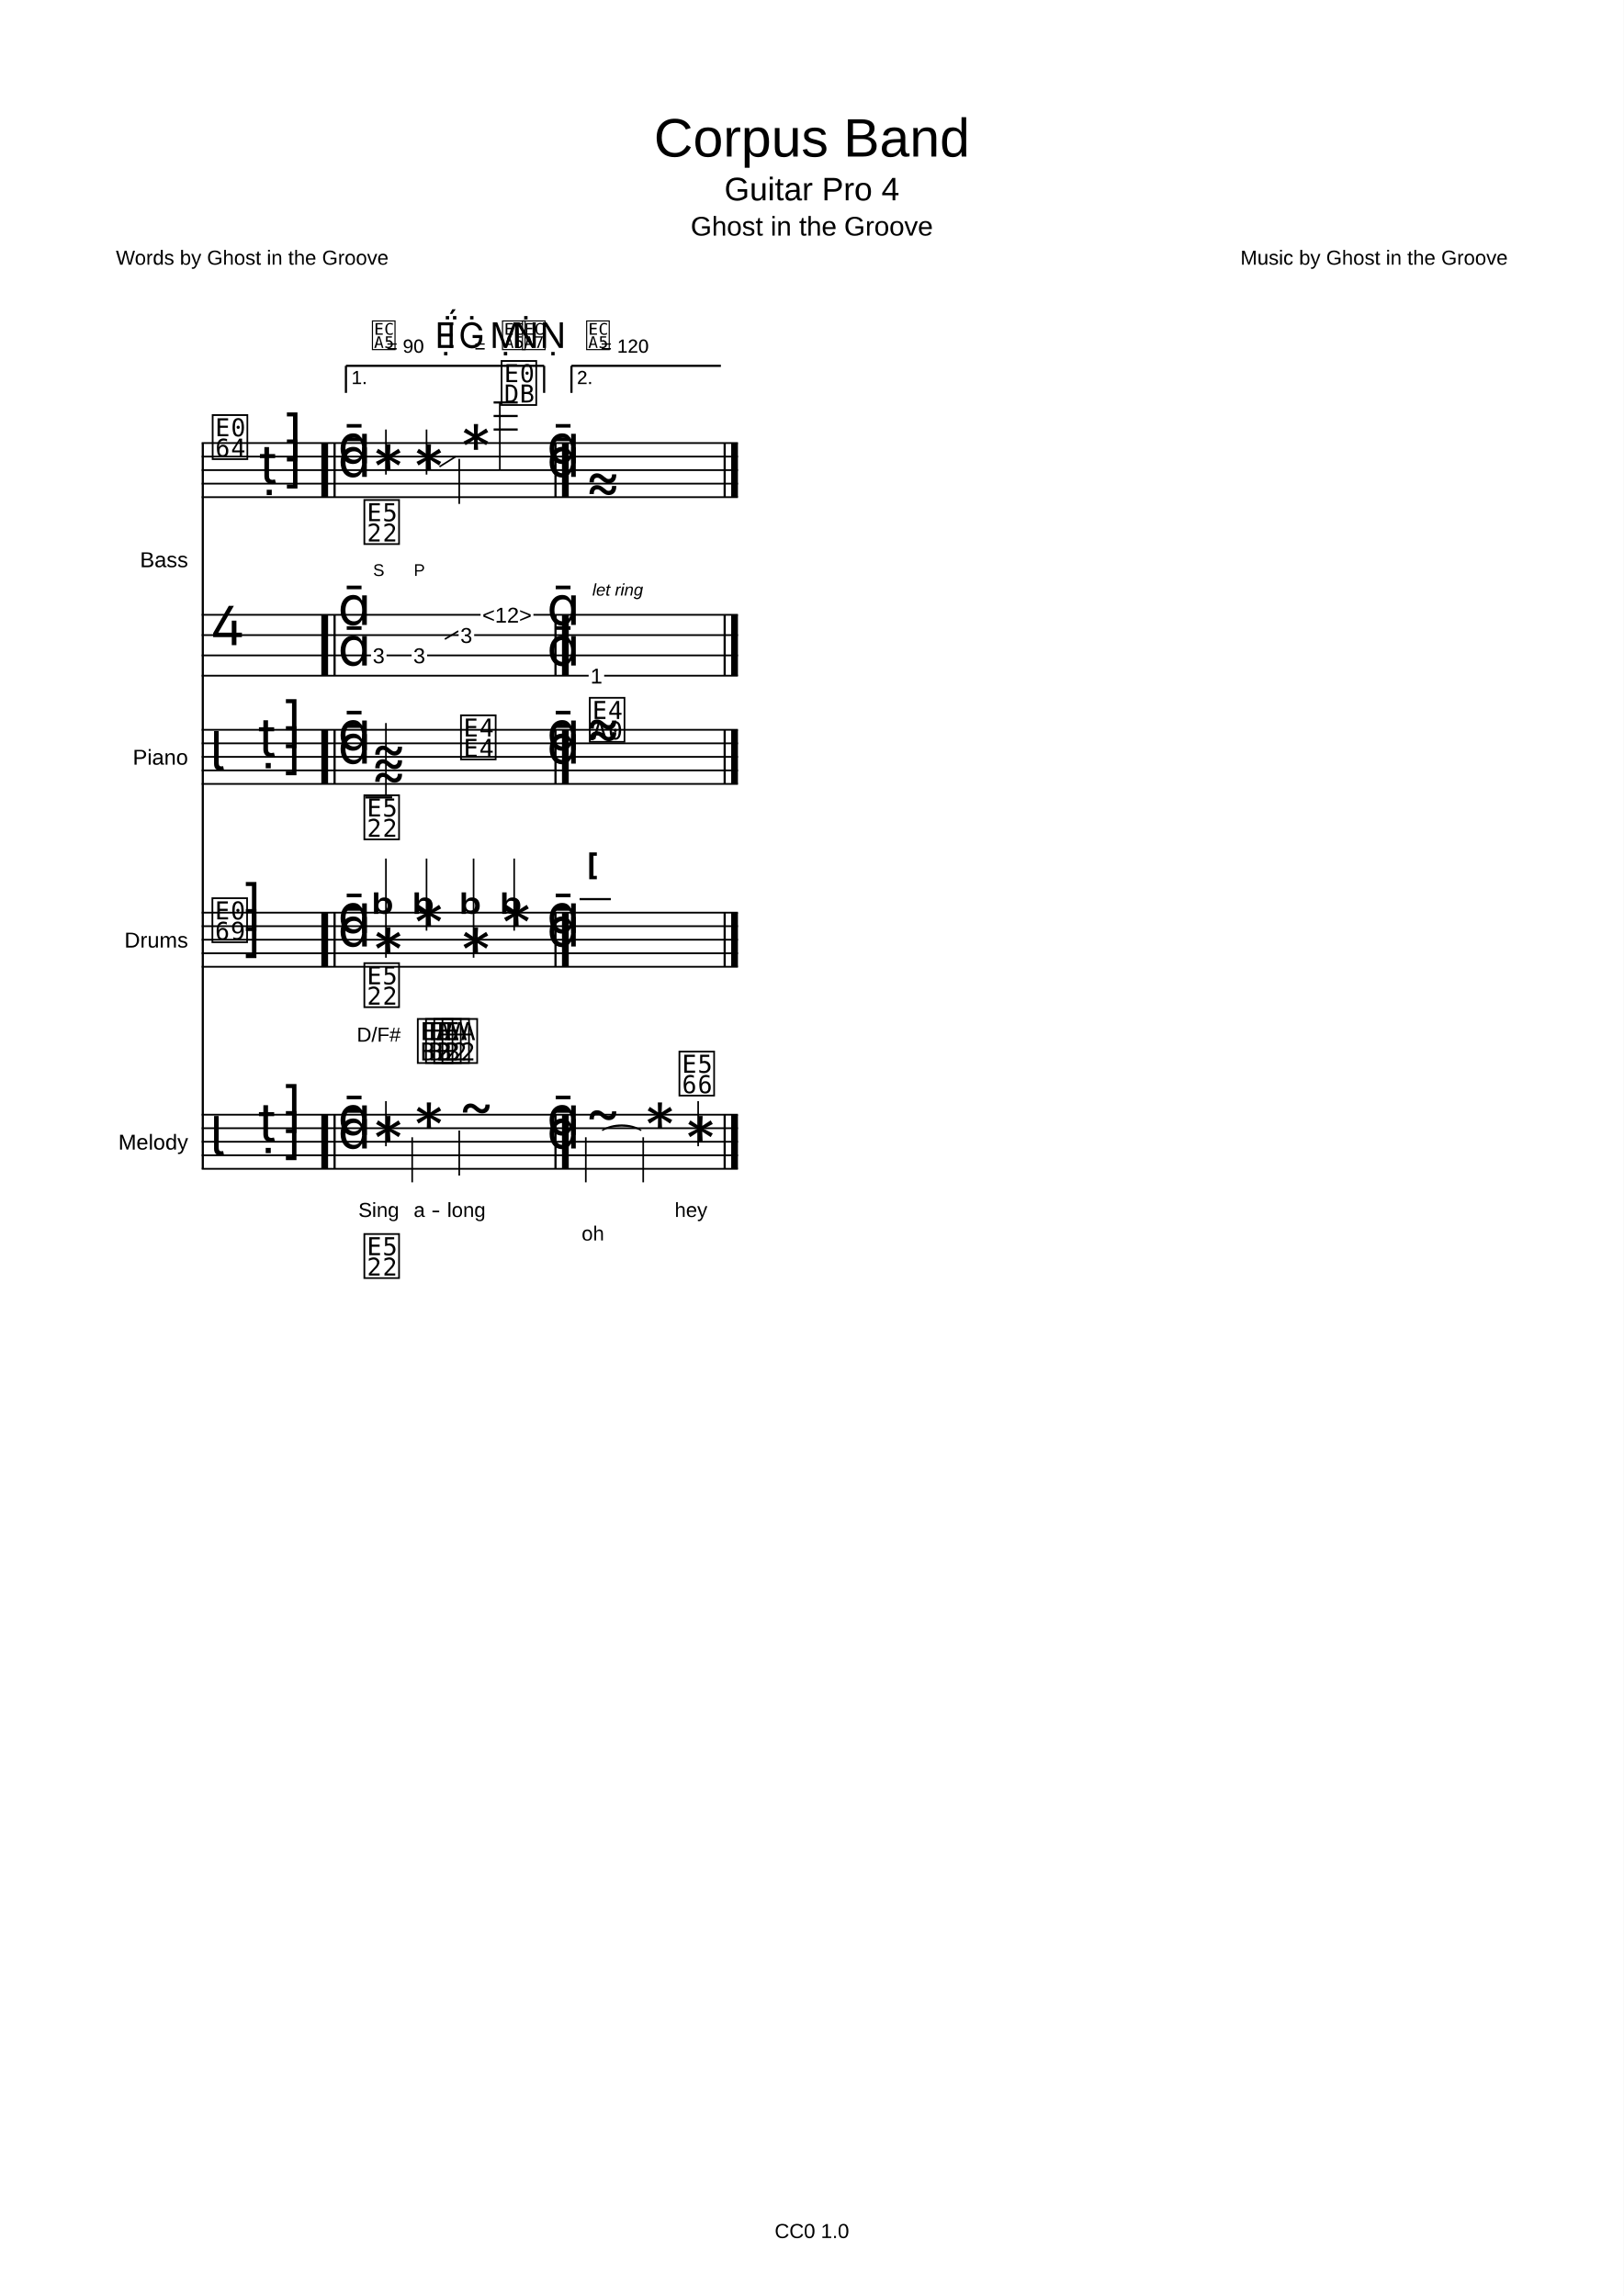
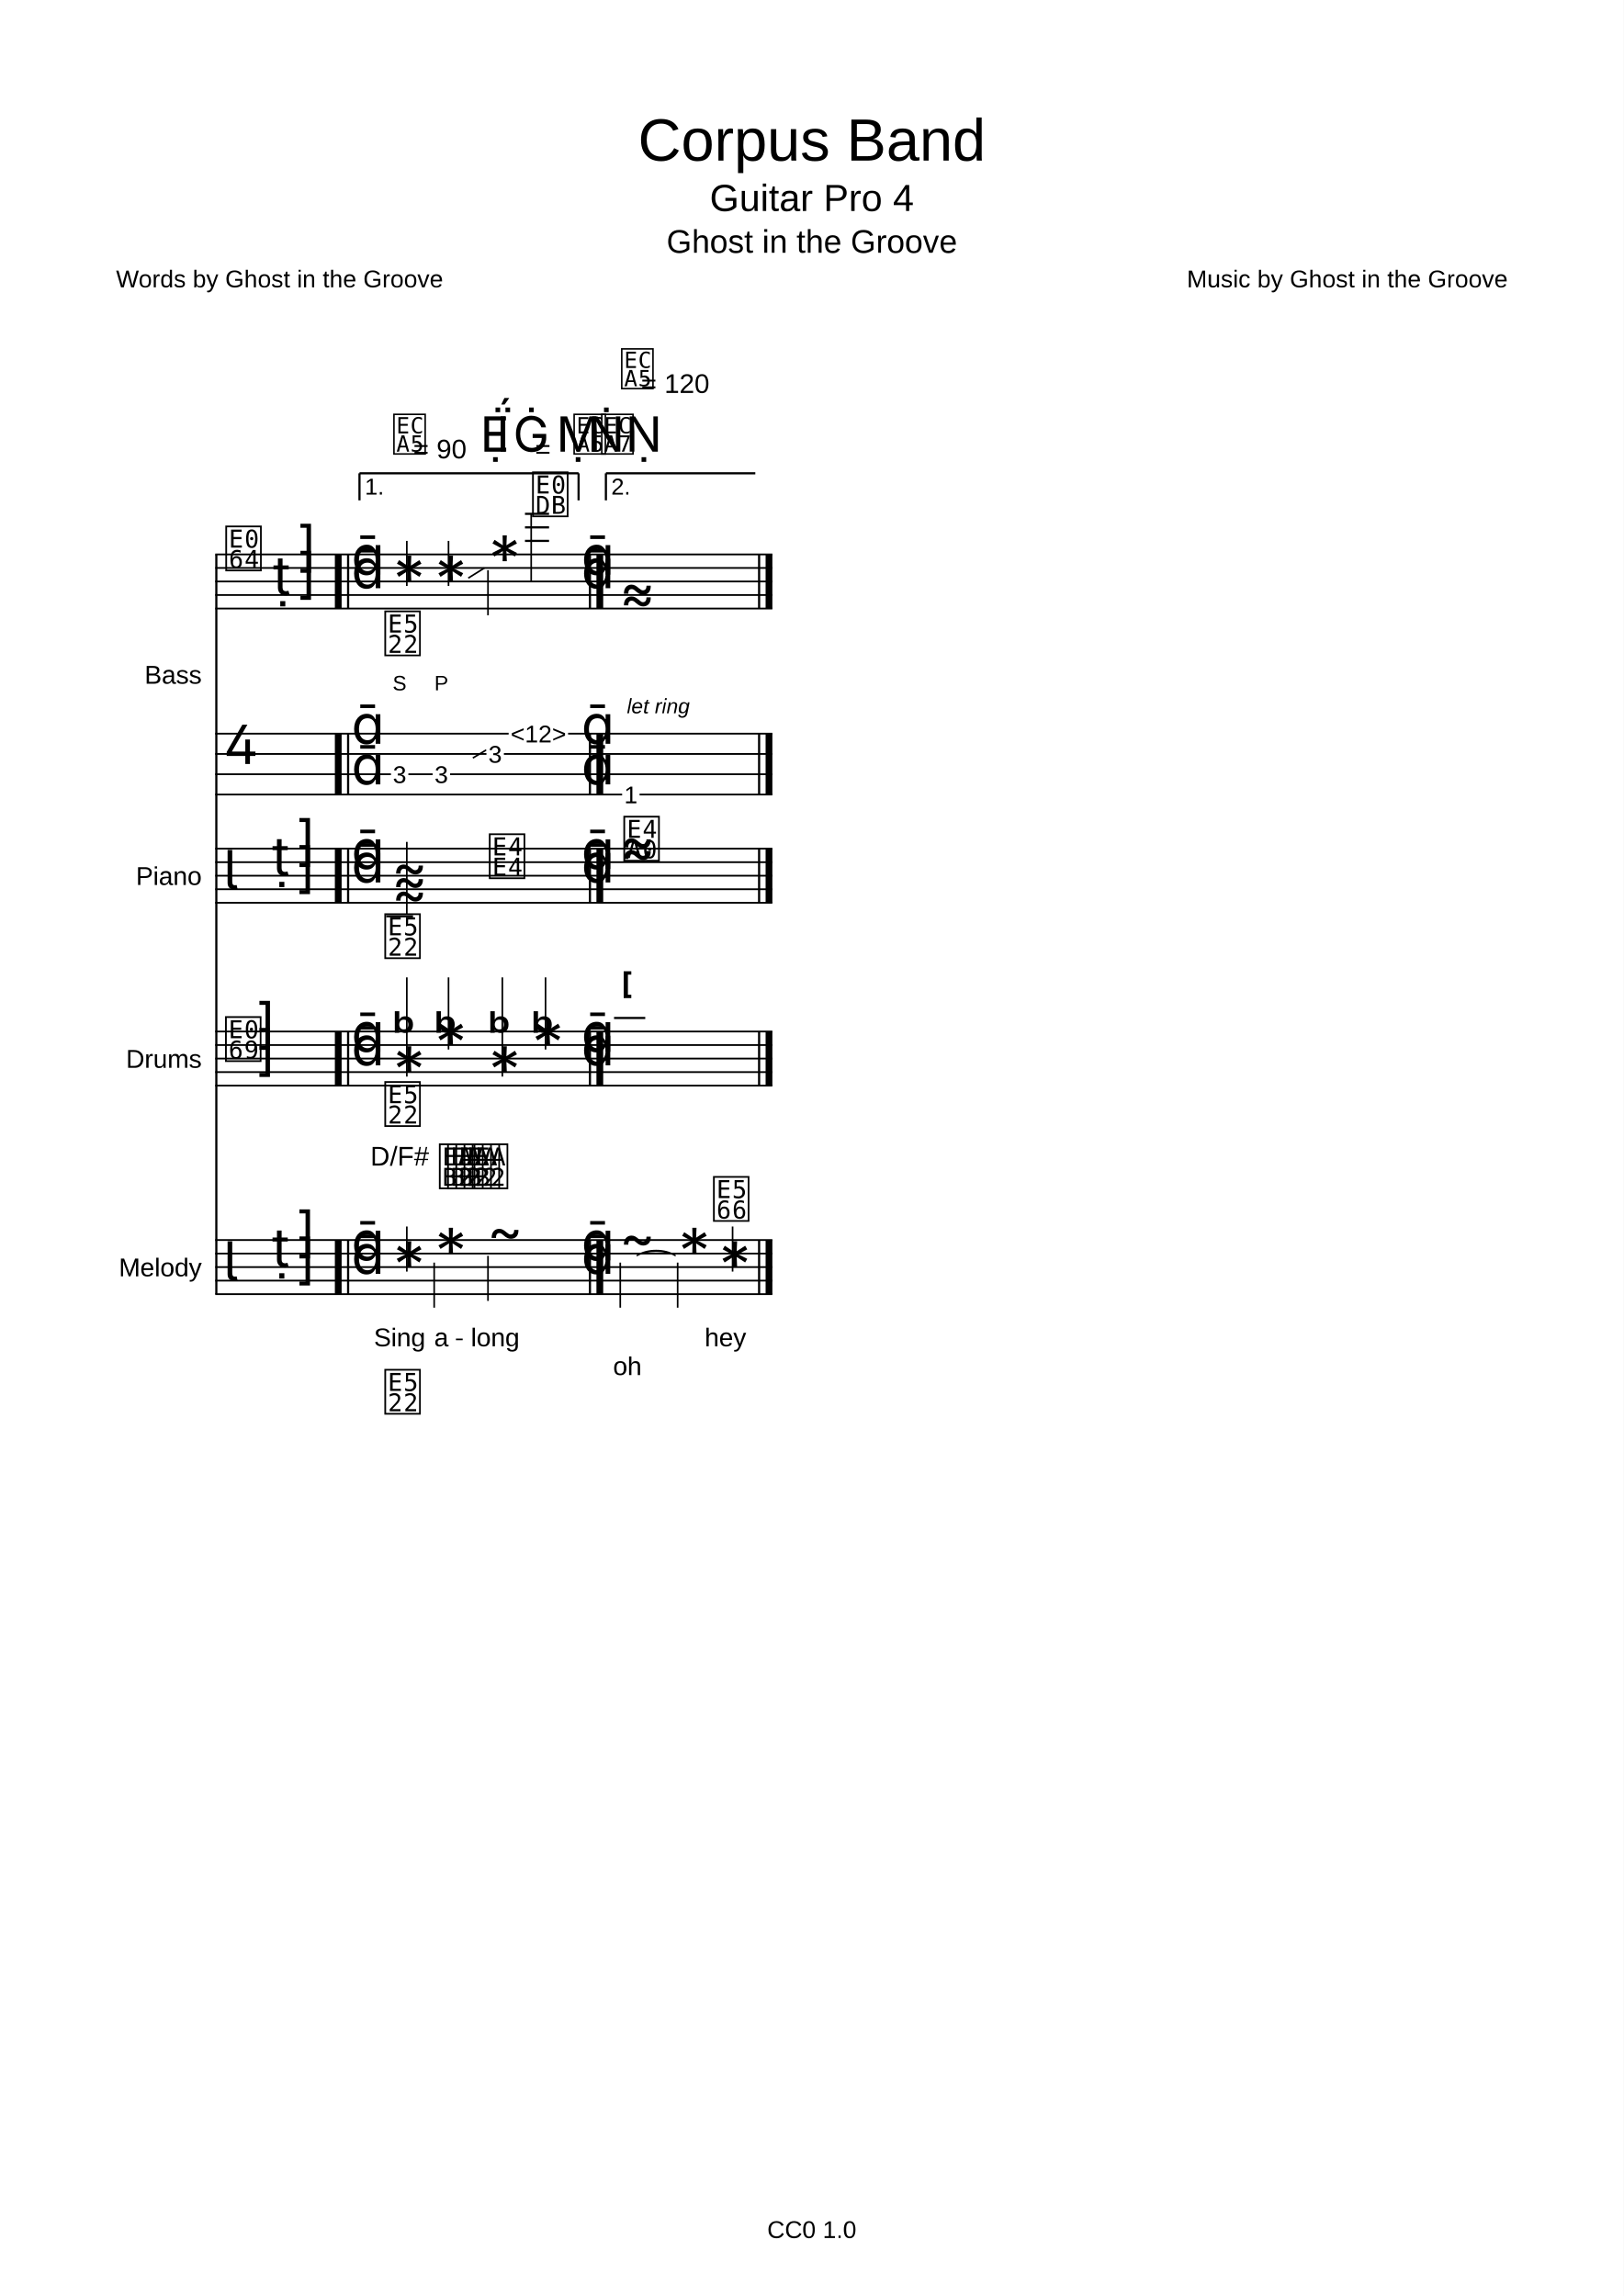
<svg xmlns="http://www.w3.org/2000/svg" width="1200" height="1697.143" viewBox="0 0 120 169.714">
  <style>@font-face{font-family:"Bravura";src:url("Bravura.otf")}text{font-family:"Bravura";font-size:4px}text.t{font-family:Arial,Helvetica,sans-serif}</style>
  <rect x="0" y="0" width="120" height="169.714" fill="white" />
  <g fill="black" stroke="black">
-     <line class="staffLine" x1="14.907" y1="32.749" x2="54.537" y2="32.749" stroke-width="0.13" />
-     <line class="staffLine" x1="14.907" y1="33.749" x2="54.537" y2="33.749" stroke-width="0.13" />
-     <line class="staffLine" x1="14.907" y1="34.749" x2="54.537" y2="34.749" stroke-width="0.13" />
-     <line class="staffLine" x1="14.907" y1="35.749" x2="54.537" y2="35.749" stroke-width="0.13" />
-     <line class="staffLine" x1="14.907" y1="36.749" x2="54.537" y2="36.749" stroke-width="0.13" />
-     <line class="barline" x1="23.997" y1="32.749" x2="23.997" y2="36.749" stroke-width="0.5" />
-     <line class="barline" x1="24.727" y1="32.749" x2="24.727" y2="36.749" stroke-width="0.16" />
-     <line class="stem" x1="28.523" y1="35.081" x2="28.523" y2="31.749" stroke-width="0.12" />
-     <line class="stem" x1="31.523" y1="35.081" x2="31.523" y2="31.749" stroke-width="0.12" />
-     <line class="stem" x1="33.94" y1="33.917" x2="33.94" y2="37.249" stroke-width="0.12" />
-     <line class="slide" x1="32.48" y1="34.499" x2="33.68" y2="33.749" stroke-width="0.12" />
-     <line class="ledgerLine" x1="36.48" y1="31.749" x2="38.26" y2="31.749" stroke-width="0.16" />
-     <line class="ledgerLine" x1="36.48" y1="30.749" x2="38.26" y2="30.749" stroke-width="0.16" />
-     <line class="ledgerLine" x1="36.48" y1="29.749" x2="38.26" y2="29.749" stroke-width="0.16" />
-     <line class="stem" x1="36.94" y1="29.749" x2="36.94" y2="34.749" stroke-width="0.12" />
-     <line class="barline" x1="41.054" y1="32.749" x2="41.054" y2="36.749" stroke-width="0.16" />
-     <line class="barline" x1="41.784" y1="32.749" x2="41.784" y2="36.749" stroke-width="0.5" />
-     <line class="barline" x1="53.557" y1="32.749" x2="53.557" y2="36.749" stroke-width="0.16" />
-     <line class="barline" x1="54.287" y1="32.749" x2="54.287" y2="36.749" stroke-width="0.5" />
-     <line class="staffLine" x1="14.907" y1="45.445" x2="54.537" y2="45.445" stroke-width="0.13" />
-     <line class="staffLine" x1="14.907" y1="46.945" x2="54.537" y2="46.945" stroke-width="0.13" />
-     <line class="staffLine" x1="14.907" y1="48.445" x2="54.537" y2="48.445" stroke-width="0.13" />
-     <line class="staffLine" x1="14.907" y1="49.945" x2="54.537" y2="49.945" stroke-width="0.13" />
-     <line class="barline" x1="23.997" y1="45.445" x2="23.997" y2="49.945" stroke-width="0.5" />
-     <line class="barline" x1="24.727" y1="45.445" x2="24.727" y2="49.945" stroke-width="0.16" />
-     <line class="slide" x1="32.875" y1="47.245" x2="33.875" y2="46.645" stroke-width="0.12" />
-     <line class="barline" x1="41.054" y1="45.445" x2="41.054" y2="49.945" stroke-width="0.16" />
-     <line class="barline" x1="41.784" y1="45.445" x2="41.784" y2="49.945" stroke-width="0.5" />
-     <line class="barline" x1="53.557" y1="45.445" x2="53.557" y2="49.945" stroke-width="0.16" />
-     <line class="barline" x1="54.287" y1="45.445" x2="54.287" y2="49.945" stroke-width="0.5" />
-     <line class="staffLine" x1="14.907" y1="53.945" x2="54.537" y2="53.945" stroke-width="0.13" />
-     <line class="staffLine" x1="14.907" y1="54.945" x2="54.537" y2="54.945" stroke-width="0.13" />
-     <line class="staffLine" x1="14.907" y1="55.945" x2="54.537" y2="55.945" stroke-width="0.13" />
-     <line class="staffLine" x1="14.907" y1="56.945" x2="54.537" y2="56.945" stroke-width="0.13" />
-     <line class="staffLine" x1="14.907" y1="57.945" x2="54.537" y2="57.945" stroke-width="0.13" />
-     <line class="barline" x1="23.997" y1="53.945" x2="23.997" y2="57.945" stroke-width="0.5" />
-     <line class="barline" x1="24.727" y1="53.945" x2="24.727" y2="57.945" stroke-width="0.16" />
-     <line class="ledgerLine" x1="27.003" y1="58.945" x2="28.983" y2="58.945" stroke-width="0.16" />
-     <line class="stem" x1="28.523" y1="58.777" x2="28.523" y2="53.445" stroke-width="0.12" />
-     <line class="barline" x1="41.054" y1="53.945" x2="41.054" y2="57.945" stroke-width="0.16" />
-     <line class="barline" x1="41.784" y1="53.945" x2="41.784" y2="57.945" stroke-width="0.5" />
-     <line class="barline" x1="53.557" y1="53.945" x2="53.557" y2="57.945" stroke-width="0.16" />
-     <line class="barline" x1="54.287" y1="53.945" x2="54.287" y2="57.945" stroke-width="0.5" />
-     <line class="staffLine" x1="14.907" y1="67.461" x2="54.537" y2="67.461" stroke-width="0.13" />
-     <line class="staffLine" x1="14.907" y1="68.461" x2="54.537" y2="68.461" stroke-width="0.13" />
-     <line class="staffLine" x1="14.907" y1="69.461" x2="54.537" y2="69.461" stroke-width="0.13" />
-     <line class="staffLine" x1="14.907" y1="70.461" x2="54.537" y2="70.461" stroke-width="0.13" />
-     <line class="staffLine" x1="14.907" y1="71.461" x2="54.537" y2="71.461" stroke-width="0.13" />
-     <line class="barline" x1="23.997" y1="67.461" x2="23.997" y2="71.461" stroke-width="0.5" />
-     <line class="barline" x1="24.727" y1="67.461" x2="24.727" y2="71.461" stroke-width="0.16" />
-     <line class="stem" x1="28.523" y1="70.793" x2="28.523" y2="63.461" stroke-width="0.12" />
-     <line class="stem" x1="31.523" y1="68.793" x2="31.523" y2="63.461" stroke-width="0.12" />
-     <line class="stem" x1="35" y1="70.793" x2="35" y2="63.461" stroke-width="0.12" />
-     <line class="stem" x1="38" y1="68.793" x2="38" y2="63.461" stroke-width="0.12" />
-     <line class="barline" x1="41.054" y1="67.461" x2="41.054" y2="71.461" stroke-width="0.16" />
-     <line class="barline" x1="41.784" y1="67.461" x2="41.784" y2="71.461" stroke-width="0.5" />
-     <line class="ledgerLine" x1="42.834" y1="66.461" x2="45.142" y2="66.461" stroke-width="0.16" />
-     <line class="barline" x1="53.557" y1="67.461" x2="53.557" y2="71.461" stroke-width="0.16" />
-     <line class="barline" x1="54.287" y1="67.461" x2="54.287" y2="71.461" stroke-width="0.5" />
-     <line class="staffLine" x1="14.907" y1="82.395" x2="54.537" y2="82.395" stroke-width="0.13" />
-     <line class="staffLine" x1="14.907" y1="83.395" x2="54.537" y2="83.395" stroke-width="0.13" />
-     <line class="staffLine" x1="14.907" y1="84.395" x2="54.537" y2="84.395" stroke-width="0.13" />
-     <line class="staffLine" x1="14.907" y1="85.395" x2="54.537" y2="85.395" stroke-width="0.13" />
-     <line class="staffLine" x1="14.907" y1="86.395" x2="54.537" y2="86.395" stroke-width="0.13" />
-     <line class="barline" x1="23.997" y1="82.395" x2="23.997" y2="86.395" stroke-width="0.5" />
-     <line class="barline" x1="24.727" y1="82.395" x2="24.727" y2="86.395" stroke-width="0.16" />
-     <line class="stem" x1="28.523" y1="84.727" x2="28.523" y2="81.395" stroke-width="0.12" />
-     <line class="stem" x1="30.463" y1="84.063" x2="30.463" y2="87.395" stroke-width="0.12" />
-     <line class="stem" x1="33.94" y1="83.563" x2="33.94" y2="86.895" stroke-width="0.12" />
-     <line class="barline" x1="41.054" y1="82.395" x2="41.054" y2="86.395" stroke-width="0.16" />
-     <line class="barline" x1="41.784" y1="82.395" x2="41.784" y2="86.395" stroke-width="0.5" />
-     <line class="stem" x1="43.294" y1="84.063" x2="43.294" y2="87.395" stroke-width="0.12" />
-     <line class="stem" x1="47.537" y1="84.063" x2="47.537" y2="87.395" stroke-width="0.12" />
-     <line class="stem" x1="51.597" y1="84.727" x2="51.597" y2="81.395" stroke-width="0.12" />
-     <line class="barline" x1="53.557" y1="82.395" x2="53.557" y2="86.395" stroke-width="0.16" />
-     <line class="barline" x1="54.287" y1="82.395" x2="54.287" y2="86.395" stroke-width="0.5" />
-     <line class="lyric" x1="31.96" y1="89.547" x2="32.46" y2="89.547" stroke-width="0.12" />
-     <line class="volta" x1="25.567" y1="27.041" x2="40.214" y2="27.041" stroke-width="0.16" />
-     <line class="volta" x1="25.567" y1="27.041" x2="25.567" y2="29.041" stroke-width="0.16" />
-     <line class="volta" x1="40.214" y1="27.041" x2="40.214" y2="29.041" stroke-width="0.16" />
-     <line class="volta" x1="42.234" y1="27.041" x2="53.277" y2="27.041" stroke-width="0.16" />
-     <line class="volta" x1="42.234" y1="27.041" x2="42.234" y2="29.041" stroke-width="0.16" />
-     <line class="barline" x1="14.987" y1="32.749" x2="14.987" y2="86.395" stroke-width="0.16" />
-     <text class="clef" x="15.527" y="33.749" stroke="none"></text>
-     <text class="keySignature" x="19.163" y="35.749" stroke="none"></text>
-     <text class="timeSignature" x="20.967" y="33.749" stroke="none"></text>
-     <text class="timeSignature" x="20.967" y="35.749" stroke="none"></text>
-     <text class="repeat" x="24.967" y="34.249" stroke="none"></text>
-     <text class="repeat" x="24.967" y="35.249" stroke="none"></text>
-     <text class="notehead" x="27.403" y="35.249" stroke="none"></text>
-     <text class="notehead" x="30.403" y="35.249" stroke="none"></text>
-     <text class="notehead" x="33.88" y="33.749" stroke="none"></text>
-     <text class="notehead" x="36.88" y="29.749" stroke="none"></text>
-     <text class="repeat" x="40.414" y="34.249" stroke="none"></text>
-     <text class="repeat" x="40.414" y="35.249" stroke="none"></text>
-     <text class="notehead" x="43.234" y="37.249" stroke="none"></text>
-     <text class="dynamic" x="26.737" y="40.025" stroke="none"></text>
-     <text class="clef" x="15.519" y="47.687" stroke="none"></text>
-     <text class="repeat" x="24.967" y="46.195" stroke="none"></text>
-     <text class="repeat" x="24.967" y="49.195" stroke="none"></text>
-     <text class="repeat" x="40.414" y="46.195" stroke="none"></text>
-     <text class="repeat" x="40.414" y="49.195" stroke="none"></text>
-     <text class="clef" x="15.507" y="56.945" stroke="none"></text>
-     <text class="keySignature" x="19.091" y="55.945" stroke="none"></text>
-     <text class="timeSignature" x="20.895" y="54.945" stroke="none"></text>
-     <text class="timeSignature" x="20.895" y="56.945" stroke="none"></text>
-     <text class="repeat" x="24.967" y="55.445" stroke="none"></text>
-     <text class="repeat" x="24.967" y="56.445" stroke="none"></text>
-     <text class="notehead" x="27.403" y="56.945" stroke="none"></text>
-     <text class="notehead" x="27.403" y="57.945" stroke="none"></text>
-     <text class="notehead" x="27.403" y="58.945" stroke="none"></text>
-     <text class="rest" x="33.88" y="55.945" stroke="none"></text>
-     <text class="repeat" x="40.414" y="55.445" stroke="none"></text>
-     <text class="repeat" x="40.414" y="56.445" stroke="none"></text>
-     <text class="notehead" x="43.234" y="55.445" stroke="none"></text>
-     <text class="articulation" x="43.4" y="54.649" stroke="none"></text>
-     <text class="dynamic" x="26.737" y="61.853" stroke="none"></text>
-     <text class="clef" x="15.507" y="69.461" stroke="none"></text>
-     <text class="timeSignature" x="17.935" y="68.461" stroke="none"></text>
-     <text class="timeSignature" x="17.935" y="70.461" stroke="none"></text>
-     <text class="repeat" x="24.967" y="68.961" stroke="none"></text>
-     <text class="repeat" x="24.967" y="69.961" stroke="none"></text>
-     <text class="notehead" x="27.403" y="66.961" stroke="none"></text>
-     <text class="notehead" x="27.403" y="70.961" stroke="none"></text>
-     <text class="notehead" x="30.403" y="66.961" stroke="none"></text>
-     <text class="notehead" x="30.403" y="68.961" stroke="none"></text>
-     <text class="notehead" x="33.88" y="66.961" stroke="none"></text>
-     <text class="notehead" x="33.88" y="70.961" stroke="none"></text>
-     <text class="notehead" x="36.88" y="66.961" stroke="none"></text>
-     <text class="notehead" x="36.88" y="68.961" stroke="none"></text>
-     <text class="repeat" x="40.414" y="68.961" stroke="none"></text>
-     <text class="repeat" x="40.414" y="69.961" stroke="none"></text>
-     <text class="notehead" x="43.234" y="66.461" stroke="none"></text>
-     <text class="dynamic" x="26.737" y="74.261" stroke="none"></text>
-     <text class="clef" x="15.507" y="85.395" stroke="none"></text>
-     <text class="keySignature" x="19.091" y="84.395" stroke="none"></text>
-     <text class="timeSignature" x="20.895" y="83.395" stroke="none"></text>
-     <text class="timeSignature" x="20.895" y="85.395" stroke="none"></text>
-     <text class="repeat" x="24.967" y="83.895" stroke="none"></text>
-     <text class="repeat" x="24.967" y="84.895" stroke="none"></text>
-     <text class="notehead" x="27.403" y="84.895" stroke="none"></text>
-     <text class="notehead" x="30.403" y="83.895" stroke="none"></text>
-     <text class="notehead" x="33.88" y="83.395" stroke="none"></text>
-     <text class="repeat" x="40.414" y="83.895" stroke="none"></text>
-     <text class="repeat" x="40.414" y="84.895" stroke="none"></text>
-     <text class="notehead" x="43.234" y="83.895" stroke="none"></text>
-     <text class="notehead" x="47.477" y="83.895" stroke="none"></text>
-     <text class="notehead" x="50.477" y="84.895" stroke="none"></text>
-     <text class="ornament" x="50.025" y="80.795" stroke="none"></text>
-     <text class="vibrato" x="30.689" y="78.385" stroke="none"></text>
-     <text class="vibrato" x="31.297" y="78.385" stroke="none"></text>
-     <text class="vibrato" x="31.905" y="78.385" stroke="none"></text>
-     <text class="vibrato" x="32.513" y="78.385" stroke="none"></text>
-     <text class="dynamic" x="26.737" y="94.283" stroke="none"></text>
-     <text class="tempo" x="27.403" y="25.717" style="font-size:2.6px" stroke="none"></text>
-     <text class="tempo" x="32.13" y="25.717" style="font-size:2.6px" stroke="none"></text>
-     <text class="tempo" x="32.993" y="25.717" style="font-size:2.6px" stroke="none"></text>
-     <text class="tempo" x="33.883" y="25.717" style="font-size:2.6px" stroke="none"></text>
-     <text class="tempo" x="36.189" y="25.717" style="font-size:2.6px" stroke="none"></text>
-     <text class="tempo" x="37.016" y="25.717" style="font-size:2.6px" stroke="none"></text>
-     <text class="tempo" x="37.879" y="25.717" style="font-size:2.6px" stroke="none"></text>
-     <text class="tempo" x="38.493" y="25.717" style="font-size:2.6px" stroke="none"></text>
-     <text class="tempo" x="39.881" y="25.717" style="font-size:2.6px" stroke="none"></text>
-     <text class="tempo" x="43.234" y="25.717" style="font-size:2.6px" stroke="none"></text>
-     <text class="t credit" x="60" y="11.571" style="font-size:4px" text-anchor="middle" stroke="none">Corpus Band</text>
-     <text class="t credit" x="60" y="14.811" style="font-size:2.4px" text-anchor="middle" stroke="none">Guitar Pro 4</text>
-     <text class="t credit" x="60" y="17.415" style="font-size:2px" text-anchor="middle" stroke="none">Ghost in the Groove</text>
-     <text class="t credit" x="8.571" y="19.56" style="font-size:1.5px" text-anchor="start" stroke="none">Words by Ghost in the Groove</text>
-     <text class="t credit" x="111.429" y="19.56" style="font-size:1.5px" text-anchor="end" stroke="none">Music by Ghost in the Groove</text>
-     <rect class="knockout" x="27.421" y="47.741" width="1.146" height="1.408" fill="white" stroke="none" />
-     <text class="t fretNumber" x="27.993" y="49.021" style="font-size:1.6px" text-anchor="middle" stroke="none">3</text>
-     <rect class="knockout" x="30.421" y="47.741" width="1.146" height="1.408" fill="white" stroke="none" />
-     <text class="t fretNumber" x="30.993" y="49.021" style="font-size:1.6px" text-anchor="middle" stroke="none">3</text>
-     <rect class="knockout" x="33.897" y="46.241" width="1.146" height="1.408" fill="white" stroke="none" />
-     <text class="t fretNumber" x="34.47" y="47.521" style="font-size:1.6px" text-anchor="middle" stroke="none">3</text>
-     <rect class="knockout" x="35.518" y="44.741" width="3.904" height="1.408" fill="white" stroke="none" />
-     <text class="t fretNumber" x="37.47" y="46.021" style="font-size:1.6px" text-anchor="middle" stroke="none">&lt;12&gt;</text>
-     <rect class="knockout" x="43.505" y="49.241" width="1.146" height="1.408" fill="white" stroke="none" />
-     <text class="t fretNumber" x="44.078" y="50.521" style="font-size:1.6px" text-anchor="middle" stroke="none">1</text>
-     <text class="t technique" x="43.778" y="44.021" style="font-size:1.25px;font-style:italic" text-anchor="start" stroke="none">let ring</text>
-     <text class="t technique" x="27.993" y="42.571" style="font-size:1.25px" text-anchor="middle" stroke="none">S</text>
-     <text class="t technique" x="30.993" y="42.571" style="font-size:1.25px" text-anchor="middle" stroke="none">P</text>
-     <text class="t chord" x="27.993" y="76.994" style="font-size:1.5px" text-anchor="middle" stroke="none">D/F#</text>
-     <text class="t lyric" x="27.993" y="89.952" style="font-size:1.5px" text-anchor="middle" stroke="none">Sing</text>
-     <text class="t lyric" x="30.993" y="89.952" style="font-size:1.5px" text-anchor="middle" stroke="none">a</text>
-     <text class="t lyric" x="34.47" y="89.952" style="font-size:1.5px" text-anchor="middle" stroke="none">long</text>
-     <text class="t lyric" x="51.067" y="89.952" style="font-size:1.5px" text-anchor="middle" stroke="none">hey</text>
-     <text class="t lyric" x="43.824" y="91.692" style="font-size:1.5px" text-anchor="middle" stroke="none">oh</text>
-     <text class="t volta" x="25.967" y="28.391" style="font-size:1.4px" text-anchor="start" stroke="none">1.</text>
-     <text class="t volta" x="42.634" y="28.391" style="font-size:1.4px" text-anchor="start" stroke="none">2.</text>
-     <text class="t tempo" x="28.567" y="26.067" style="font-size:1.4px" text-anchor="start" stroke="none">= 90</text>
-     <text class="t tempo" x="35.072" y="26.067" style="font-size:1.4px" text-anchor="start" stroke="none">=</text>
-     <text class="t tempo" x="44.397" y="26.067" style="font-size:1.4px" text-anchor="start" stroke="none">= 120</text>
-     <text class="t trackName" x="13.907" y="41.923" style="font-size:1.6px" text-anchor="end" stroke="none">Bass</text>
-     <text class="t trackName" x="13.907" y="56.521" style="font-size:1.6px" text-anchor="end" stroke="none">Piano</text>
-     <text class="t trackName" x="13.907" y="70.037" style="font-size:1.6px" text-anchor="end" stroke="none">Drums</text>
-     <text class="t trackName" x="13.907" y="84.971" style="font-size:1.6px" text-anchor="end" stroke="none">Melody</text>
-     <text class="t credit" x="60" y="165.429" style="font-size:1.5px" text-anchor="middle" stroke="none">CC0 1.0</text>
-     <path class="tie" stroke-width="0.1" stroke-linejoin="round" d="M44.534,83.545 C45.24,83.038 46.651,83.038 47.357,83.545 C46.651,83.118 45.24,83.118 44.534,83.545Z" />
+     <line class="staffLine" x1="15.908" y1="40.981" x2="57.082" y2="40.981" stroke-width="0.13" />
+     <line class="staffLine" x1="15.908" y1="41.981" x2="57.082" y2="41.981" stroke-width="0.13" />
+     <line class="staffLine" x1="15.908" y1="42.981" x2="57.082" y2="42.981" stroke-width="0.13" />
+     <line class="staffLine" x1="15.908" y1="43.981" x2="57.082" y2="43.981" stroke-width="0.13" />
+     <line class="staffLine" x1="15.908" y1="44.981" x2="57.082" y2="44.981" stroke-width="0.13" />
+     <line class="barline" x1="24.998" y1="40.981" x2="24.998" y2="44.981" stroke-width="0.5" />
+     <line class="barline" x1="25.728" y1="40.981" x2="25.728" y2="44.981" stroke-width="0.16" />
+     <line class="stem" x1="30.066" y1="43.313" x2="30.066" y2="39.981" stroke-width="0.12" />
+     <line class="stem" x1="33.148" y1="43.313" x2="33.148" y2="39.981" stroke-width="0.12" />
+     <line class="stem" x1="36.065" y1="42.149" x2="36.065" y2="45.481" stroke-width="0.12" />
+     <line class="slide" x1="34.605" y1="42.731" x2="35.805" y2="41.981" stroke-width="0.12" />
+     <line class="ledgerLine" x1="38.798" y1="39.981" x2="40.578" y2="39.981" stroke-width="0.16" />
+     <line class="ledgerLine" x1="38.798" y1="38.981" x2="40.578" y2="38.981" stroke-width="0.16" />
+     <line class="ledgerLine" x1="38.798" y1="37.981" x2="40.578" y2="37.981" stroke-width="0.16" />
+     <line class="stem" x1="39.258" y1="37.981" x2="39.258" y2="42.981" stroke-width="0.12" />
+     <line class="barline" x1="43.6" y1="40.981" x2="43.6" y2="44.981" stroke-width="0.16" />
+     <line class="barline" x1="44.33" y1="40.981" x2="44.33" y2="44.981" stroke-width="0.5" />
+     <line class="barline" x1="56.102" y1="40.981" x2="56.102" y2="44.981" stroke-width="0.16" />
+     <line class="barline" x1="56.832" y1="40.981" x2="56.832" y2="44.981" stroke-width="0.5" />
+     <line class="staffLine" x1="15.908" y1="54.23" x2="57.082" y2="54.23" stroke-width="0.13" />
+     <line class="staffLine" x1="15.908" y1="55.73" x2="57.082" y2="55.73" stroke-width="0.13" />
+     <line class="staffLine" x1="15.908" y1="57.23" x2="57.082" y2="57.23" stroke-width="0.13" />
+     <line class="staffLine" x1="15.908" y1="58.73" x2="57.082" y2="58.73" stroke-width="0.13" />
+     <line class="barline" x1="24.998" y1="54.23" x2="24.998" y2="58.73" stroke-width="0.5" />
+     <line class="barline" x1="25.728" y1="54.23" x2="25.728" y2="58.73" stroke-width="0.16" />
+     <line class="slide" x1="34.945" y1="56.03" x2="35.945" y2="55.43" stroke-width="0.12" />
+     <line class="barline" x1="43.6" y1="54.23" x2="43.6" y2="58.73" stroke-width="0.16" />
+     <line class="barline" x1="44.33" y1="54.23" x2="44.33" y2="58.73" stroke-width="0.5" />
+     <line class="barline" x1="56.102" y1="54.23" x2="56.102" y2="58.73" stroke-width="0.16" />
+     <line class="barline" x1="56.832" y1="54.23" x2="56.832" y2="58.73" stroke-width="0.5" />
+     <line class="staffLine" x1="15.908" y1="62.73" x2="57.082" y2="62.73" stroke-width="0.13" />
+     <line class="staffLine" x1="15.908" y1="63.73" x2="57.082" y2="63.73" stroke-width="0.13" />
+     <line class="staffLine" x1="15.908" y1="64.73" x2="57.082" y2="64.73" stroke-width="0.13" />
+     <line class="staffLine" x1="15.908" y1="65.73" x2="57.082" y2="65.73" stroke-width="0.13" />
+     <line class="staffLine" x1="15.908" y1="66.73" x2="57.082" y2="66.73" stroke-width="0.13" />
+     <line class="barline" x1="24.998" y1="62.73" x2="24.998" y2="66.73" stroke-width="0.5" />
+     <line class="barline" x1="25.728" y1="62.73" x2="25.728" y2="66.73" stroke-width="0.16" />
+     <line class="ledgerLine" x1="28.546" y1="67.73" x2="30.526" y2="67.73" stroke-width="0.16" />
+     <line class="stem" x1="30.066" y1="67.562" x2="30.066" y2="62.23" stroke-width="0.12" />
+     <line class="barline" x1="43.6" y1="62.73" x2="43.6" y2="66.73" stroke-width="0.16" />
+     <line class="barline" x1="44.33" y1="62.73" x2="44.33" y2="66.73" stroke-width="0.5" />
+     <line class="barline" x1="56.102" y1="62.73" x2="56.102" y2="66.73" stroke-width="0.16" />
+     <line class="barline" x1="56.832" y1="62.73" x2="56.832" y2="66.73" stroke-width="0.5" />
+     <line class="staffLine" x1="15.908" y1="76.246" x2="57.082" y2="76.246" stroke-width="0.13" />
+     <line class="staffLine" x1="15.908" y1="77.246" x2="57.082" y2="77.246" stroke-width="0.13" />
+     <line class="staffLine" x1="15.908" y1="78.246" x2="57.082" y2="78.246" stroke-width="0.13" />
+     <line class="staffLine" x1="15.908" y1="79.246" x2="57.082" y2="79.246" stroke-width="0.13" />
+     <line class="staffLine" x1="15.908" y1="80.246" x2="57.082" y2="80.246" stroke-width="0.13" />
+     <line class="barline" x1="24.998" y1="76.246" x2="24.998" y2="80.246" stroke-width="0.5" />
+     <line class="barline" x1="25.728" y1="76.246" x2="25.728" y2="80.246" stroke-width="0.16" />
+     <line class="stem" x1="30.066" y1="79.578" x2="30.066" y2="72.246" stroke-width="0.12" />
+     <line class="stem" x1="33.148" y1="77.578" x2="33.148" y2="72.246" stroke-width="0.12" />
+     <line class="stem" x1="37.125" y1="79.578" x2="37.125" y2="72.246" stroke-width="0.12" />
+     <line class="stem" x1="40.318" y1="77.578" x2="40.318" y2="72.246" stroke-width="0.12" />
+     <line class="barline" x1="43.6" y1="76.246" x2="43.6" y2="80.246" stroke-width="0.16" />
+     <line class="barline" x1="44.33" y1="76.246" x2="44.33" y2="80.246" stroke-width="0.5" />
+     <line class="ledgerLine" x1="45.38" y1="75.246" x2="47.688" y2="75.246" stroke-width="0.16" />
+     <line class="barline" x1="56.102" y1="76.246" x2="56.102" y2="80.246" stroke-width="0.16" />
+     <line class="barline" x1="56.832" y1="76.246" x2="56.832" y2="80.246" stroke-width="0.5" />
+     <line class="staffLine" x1="15.908" y1="91.66" x2="57.082" y2="91.66" stroke-width="0.13" />
+     <line class="staffLine" x1="15.908" y1="92.66" x2="57.082" y2="92.66" stroke-width="0.13" />
+     <line class="staffLine" x1="15.908" y1="93.66" x2="57.082" y2="93.66" stroke-width="0.13" />
+     <line class="staffLine" x1="15.908" y1="94.66" x2="57.082" y2="94.66" stroke-width="0.13" />
+     <line class="staffLine" x1="15.908" y1="95.66" x2="57.082" y2="95.66" stroke-width="0.13" />
+     <line class="barline" x1="24.998" y1="91.66" x2="24.998" y2="95.66" stroke-width="0.5" />
+     <line class="barline" x1="25.728" y1="91.66" x2="25.728" y2="95.66" stroke-width="0.16" />
+     <line class="stem" x1="30.066" y1="93.992" x2="30.066" y2="90.66" stroke-width="0.12" />
+     <line class="stem" x1="32.088" y1="93.328" x2="32.088" y2="96.66" stroke-width="0.12" />
+     <line class="stem" x1="36.065" y1="92.828" x2="36.065" y2="96.16" stroke-width="0.12" />
+     <line class="barline" x1="43.6" y1="91.66" x2="43.6" y2="95.66" stroke-width="0.16" />
+     <line class="barline" x1="44.33" y1="91.66" x2="44.33" y2="95.66" stroke-width="0.5" />
+     <line class="stem" x1="45.84" y1="93.328" x2="45.84" y2="96.66" stroke-width="0.12" />
+     <line class="stem" x1="50.082" y1="93.328" x2="50.082" y2="96.66" stroke-width="0.12" />
+     <line class="stem" x1="54.142" y1="93.992" x2="54.142" y2="90.66" stroke-width="0.12" />
+     <line class="barline" x1="56.102" y1="91.66" x2="56.102" y2="95.66" stroke-width="0.16" />
+     <line class="barline" x1="56.832" y1="91.66" x2="56.832" y2="95.66" stroke-width="0.5" />
+     <line class="lyric" x1="33.696" y1="99.004" x2="34.196" y2="99.004" stroke-width="0.12" />
+     <line class="volta" x1="26.568" y1="34.985" x2="42.76" y2="34.985" stroke-width="0.16" />
+     <line class="volta" x1="26.568" y1="34.985" x2="26.568" y2="36.985" stroke-width="0.16" />
+     <line class="volta" x1="42.76" y1="34.985" x2="42.76" y2="36.985" stroke-width="0.16" />
+     <line class="volta" x1="44.78" y1="34.985" x2="55.822" y2="34.985" stroke-width="0.16" />
+     <line class="volta" x1="44.78" y1="34.985" x2="44.78" y2="36.985" stroke-width="0.16" />
+     <line class="barline" x1="15.988" y1="40.981" x2="15.988" y2="95.66" stroke-width="0.16" />
+     <text class="clef" x="16.528" y="41.981" stroke="none"></text>
+     <text class="keySignature" x="20.164" y="43.981" stroke="none"></text>
+     <text class="timeSignature" x="21.968" y="41.981" stroke="none"></text>
+     <text class="timeSignature" x="21.968" y="43.981" stroke="none"></text>
+     <text class="repeat" x="25.968" y="42.481" stroke="none"></text>
+     <text class="repeat" x="25.968" y="43.481" stroke="none"></text>
+     <text class="notehead" x="28.946" y="43.481" stroke="none"></text>
+     <text class="notehead" x="32.028" y="43.481" stroke="none"></text>
+     <text class="notehead" x="36.005" y="41.981" stroke="none"></text>
+     <text class="notehead" x="39.198" y="37.981" stroke="none"></text>
+     <text class="repeat" x="42.96" y="42.481" stroke="none"></text>
+     <text class="repeat" x="42.96" y="43.481" stroke="none"></text>
+     <text class="notehead" x="45.78" y="45.481" stroke="none"></text>
+     <text class="dynamic" x="28.28" y="48.257" stroke="none"></text>
+     <text class="clef" x="16.52" y="56.472" stroke="none"></text>
+     <text class="repeat" x="25.968" y="54.98" stroke="none"></text>
+     <text class="repeat" x="25.968" y="57.98" stroke="none"></text>
+     <text class="repeat" x="42.96" y="54.98" stroke="none"></text>
+     <text class="repeat" x="42.96" y="57.98" stroke="none"></text>
+     <text class="clef" x="16.508" y="65.73" stroke="none"></text>
+     <text class="keySignature" x="20.092" y="64.73" stroke="none"></text>
+     <text class="timeSignature" x="21.896" y="63.73" stroke="none"></text>
+     <text class="timeSignature" x="21.896" y="65.73" stroke="none"></text>
+     <text class="repeat" x="25.968" y="64.23" stroke="none"></text>
+     <text class="repeat" x="25.968" y="65.23" stroke="none"></text>
+     <text class="notehead" x="28.946" y="65.73" stroke="none"></text>
+     <text class="notehead" x="28.946" y="66.73" stroke="none"></text>
+     <text class="notehead" x="28.946" y="67.73" stroke="none"></text>
+     <text class="rest" x="36.005" y="64.73" stroke="none"></text>
+     <text class="repeat" x="42.96" y="64.23" stroke="none"></text>
+     <text class="repeat" x="42.96" y="65.23" stroke="none"></text>
+     <text class="notehead" x="45.78" y="64.23" stroke="none"></text>
+     <text class="articulation" x="45.946" y="63.434" stroke="none"></text>
+     <text class="dynamic" x="28.28" y="70.638" stroke="none"></text>
+     <text class="clef" x="16.508" y="78.246" stroke="none"></text>
+     <text class="timeSignature" x="18.936" y="77.246" stroke="none"></text>
+     <text class="timeSignature" x="18.936" y="79.246" stroke="none"></text>
+     <text class="repeat" x="25.968" y="77.746" stroke="none"></text>
+     <text class="repeat" x="25.968" y="78.746" stroke="none"></text>
+     <text class="notehead" x="28.946" y="75.746" stroke="none"></text>
+     <text class="notehead" x="28.946" y="79.746" stroke="none"></text>
+     <text class="notehead" x="32.028" y="75.746" stroke="none"></text>
+     <text class="notehead" x="32.028" y="77.746" stroke="none"></text>
+     <text class="notehead" x="36.005" y="75.746" stroke="none"></text>
+     <text class="notehead" x="36.005" y="79.746" stroke="none"></text>
+     <text class="notehead" x="39.198" y="75.746" stroke="none"></text>
+     <text class="notehead" x="39.198" y="77.746" stroke="none"></text>
+     <text class="repeat" x="42.96" y="77.746" stroke="none"></text>
+     <text class="repeat" x="42.96" y="78.746" stroke="none"></text>
+     <text class="notehead" x="45.78" y="75.246" stroke="none"></text>
+     <text class="dynamic" x="28.28" y="83.046" stroke="none"></text>
+     <text class="clef" x="16.508" y="94.66" stroke="none"></text>
+     <text class="keySignature" x="20.092" y="93.66" stroke="none"></text>
+     <text class="timeSignature" x="21.896" y="92.66" stroke="none"></text>
+     <text class="timeSignature" x="21.896" y="94.66" stroke="none"></text>
+     <text class="repeat" x="25.968" y="93.16" stroke="none"></text>
+     <text class="repeat" x="25.968" y="94.16" stroke="none"></text>
+     <text class="notehead" x="28.946" y="94.16" stroke="none"></text>
+     <text class="notehead" x="32.028" y="93.16" stroke="none"></text>
+     <text class="notehead" x="36.005" y="92.66" stroke="none"></text>
+     <text class="repeat" x="42.96" y="93.16" stroke="none"></text>
+     <text class="repeat" x="42.96" y="94.16" stroke="none"></text>
+     <text class="notehead" x="45.78" y="93.16" stroke="none"></text>
+     <text class="notehead" x="50.022" y="93.16" stroke="none"></text>
+     <text class="notehead" x="53.022" y="94.16" stroke="none"></text>
+     <text class="ornament" x="52.57" y="90.06" stroke="none"></text>
+     <text class="vibrato" x="32.314" y="87.65" stroke="none"></text>
+     <text class="vibrato" x="32.922" y="87.65" stroke="none"></text>
+     <text class="vibrato" x="33.53" y="87.65" stroke="none"></text>
+     <text class="vibrato" x="34.138" y="87.65" stroke="none"></text>
+     <text class="vibrato" x="34.746" y="87.65" stroke="none"></text>
+     <text class="dynamic" x="28.28" y="104.316" stroke="none"></text>
+     <text class="tempo" x="28.946" y="33.385" style="font-size:3.6px" stroke="none"></text>
+     <text class="tempo" x="35.489" y="33.385" style="font-size:3.6px" stroke="none"></text>
+     <text class="tempo" x="36.684" y="33.385" style="font-size:3.6px" stroke="none"></text>
+     <text class="tempo" x="37.916" y="33.385" style="font-size:3.6px" stroke="none"></text>
+     <text class="tempo" x="41.115" y="33.385" style="font-size:3.6px" stroke="none"></text>
+     <text class="tempo" x="42.26" y="33.385" style="font-size:3.6px" stroke="none"></text>
+     <text class="tempo" x="43.455" y="33.385" style="font-size:3.6px" stroke="none"></text>
+     <text class="tempo" x="44.304" y="33.385" style="font-size:3.6px" stroke="none"></text>
+     <text class="tempo" x="46.227" y="33.385" style="font-size:3.6px" stroke="none"></text>
+     <text class="tempo" x="45.78" y="28.55" style="font-size:3.6px" stroke="none"></text>
+     <text class="t credit" x="60" y="11.871" style="font-size:4.4px" text-anchor="middle" stroke="none">Corpus Band</text>
+     <text class="t credit" x="60" y="15.595" style="font-size:2.8px" text-anchor="middle" stroke="none">Guitar Pro 4</text>
+     <text class="t credit" x="60" y="18.683" style="font-size:2.4px" text-anchor="middle" stroke="none">Ghost in the Groove</text>
+     <text class="t credit" x="8.571" y="21.237" style="font-size:1.8px" text-anchor="start" stroke="none">Words by Ghost in the Groove</text>
+     <text class="t credit" x="111.429" y="21.237" style="font-size:1.8px" text-anchor="end" stroke="none">Music by Ghost in the Groove</text>
+     <rect class="knockout" x="28.892" y="56.438" width="1.289" height="1.584" fill="white" stroke="none" />
+     <text class="t fretNumber" x="29.536" y="57.878" style="font-size:1.8px" text-anchor="middle" stroke="none">3</text>
+     <rect class="knockout" x="31.974" y="56.438" width="1.289" height="1.584" fill="white" stroke="none" />
+     <text class="t fretNumber" x="32.618" y="57.878" style="font-size:1.8px" text-anchor="middle" stroke="none">3</text>
+     <rect class="knockout" x="35.951" y="54.938" width="1.289" height="1.584" fill="white" stroke="none" />
+     <text class="t fretNumber" x="36.595" y="56.378" style="font-size:1.8px" text-anchor="middle" stroke="none">3</text>
+     <rect class="knockout" x="37.592" y="53.438" width="4.392" height="1.584" fill="white" stroke="none" />
+     <text class="t fretNumber" x="39.788" y="54.878" style="font-size:1.8px" text-anchor="middle" stroke="none">&lt;12&gt;</text>
+     <rect class="knockout" x="45.979" y="57.938" width="1.289" height="1.584" fill="white" stroke="none" />
+     <text class="t fretNumber" x="46.624" y="59.378" style="font-size:1.8px" text-anchor="middle" stroke="none">1</text>
+     <text class="t technique" x="46.324" y="52.728" style="font-size:1.55px;font-style:italic" text-anchor="start" stroke="none">let ring</text>
+     <text class="t technique" x="29.536" y="51.028" style="font-size:1.55px" text-anchor="middle" stroke="none">S</text>
+     <text class="t technique" x="32.618" y="51.028" style="font-size:1.55px" text-anchor="middle" stroke="none">P</text>
+     <text class="t chord" x="29.536" y="86.154" style="font-size:2px" text-anchor="middle" stroke="none">D/F#</text>
+     <text class="t lyric" x="29.536" y="99.517" style="font-size:1.9px" text-anchor="middle" stroke="none">Sing</text>
+     <text class="t lyric" x="32.618" y="99.517" style="font-size:1.9px" text-anchor="middle" stroke="none">a</text>
+     <text class="t lyric" x="36.595" y="99.517" style="font-size:1.9px" text-anchor="middle" stroke="none">long</text>
+     <text class="t lyric" x="53.612" y="99.517" style="font-size:1.9px" text-anchor="middle" stroke="none">hey</text>
+     <text class="t lyric" x="46.37" y="101.641" style="font-size:1.9px" text-anchor="middle" stroke="none">oh</text>
+     <text class="t volta" x="26.968" y="36.56" style="font-size:1.7px" text-anchor="start" stroke="none">1.</text>
+     <text class="t volta" x="45.18" y="36.56" style="font-size:1.7px" text-anchor="start" stroke="none">2.</text>
+     <text class="t tempo" x="30.541" y="33.885" style="font-size:2px" text-anchor="start" stroke="none">= 90</text>
+     <text class="t tempo" x="39.547" y="33.885" style="font-size:2px" text-anchor="start" stroke="none">=</text>
+     <text class="t tempo" x="47.375" y="29.05" style="font-size:2px" text-anchor="start" stroke="none">= 120</text>
+     <text class="t trackName" x="14.908" y="50.539" style="font-size:1.9px" text-anchor="end" stroke="none">Bass</text>
+     <text class="t trackName" x="14.908" y="65.414" style="font-size:1.9px" text-anchor="end" stroke="none">Piano</text>
+     <text class="t trackName" x="14.908" y="78.93" style="font-size:1.9px" text-anchor="end" stroke="none">Drums</text>
+     <text class="t trackName" x="14.908" y="94.344" style="font-size:1.9px" text-anchor="end" stroke="none">Melody</text>
+     <text class="t credit" x="60" y="165.429" style="font-size:1.8px" text-anchor="middle" stroke="none">CC0 1.0</text>
+     <path class="tie" stroke-width="0.1" stroke-linejoin="round" d="M47.08,92.81 C47.785,92.303 49.197,92.303 49.902,92.81 C49.197,92.383 47.785,92.383 47.08,92.81Z" />
  </g>
</svg>
